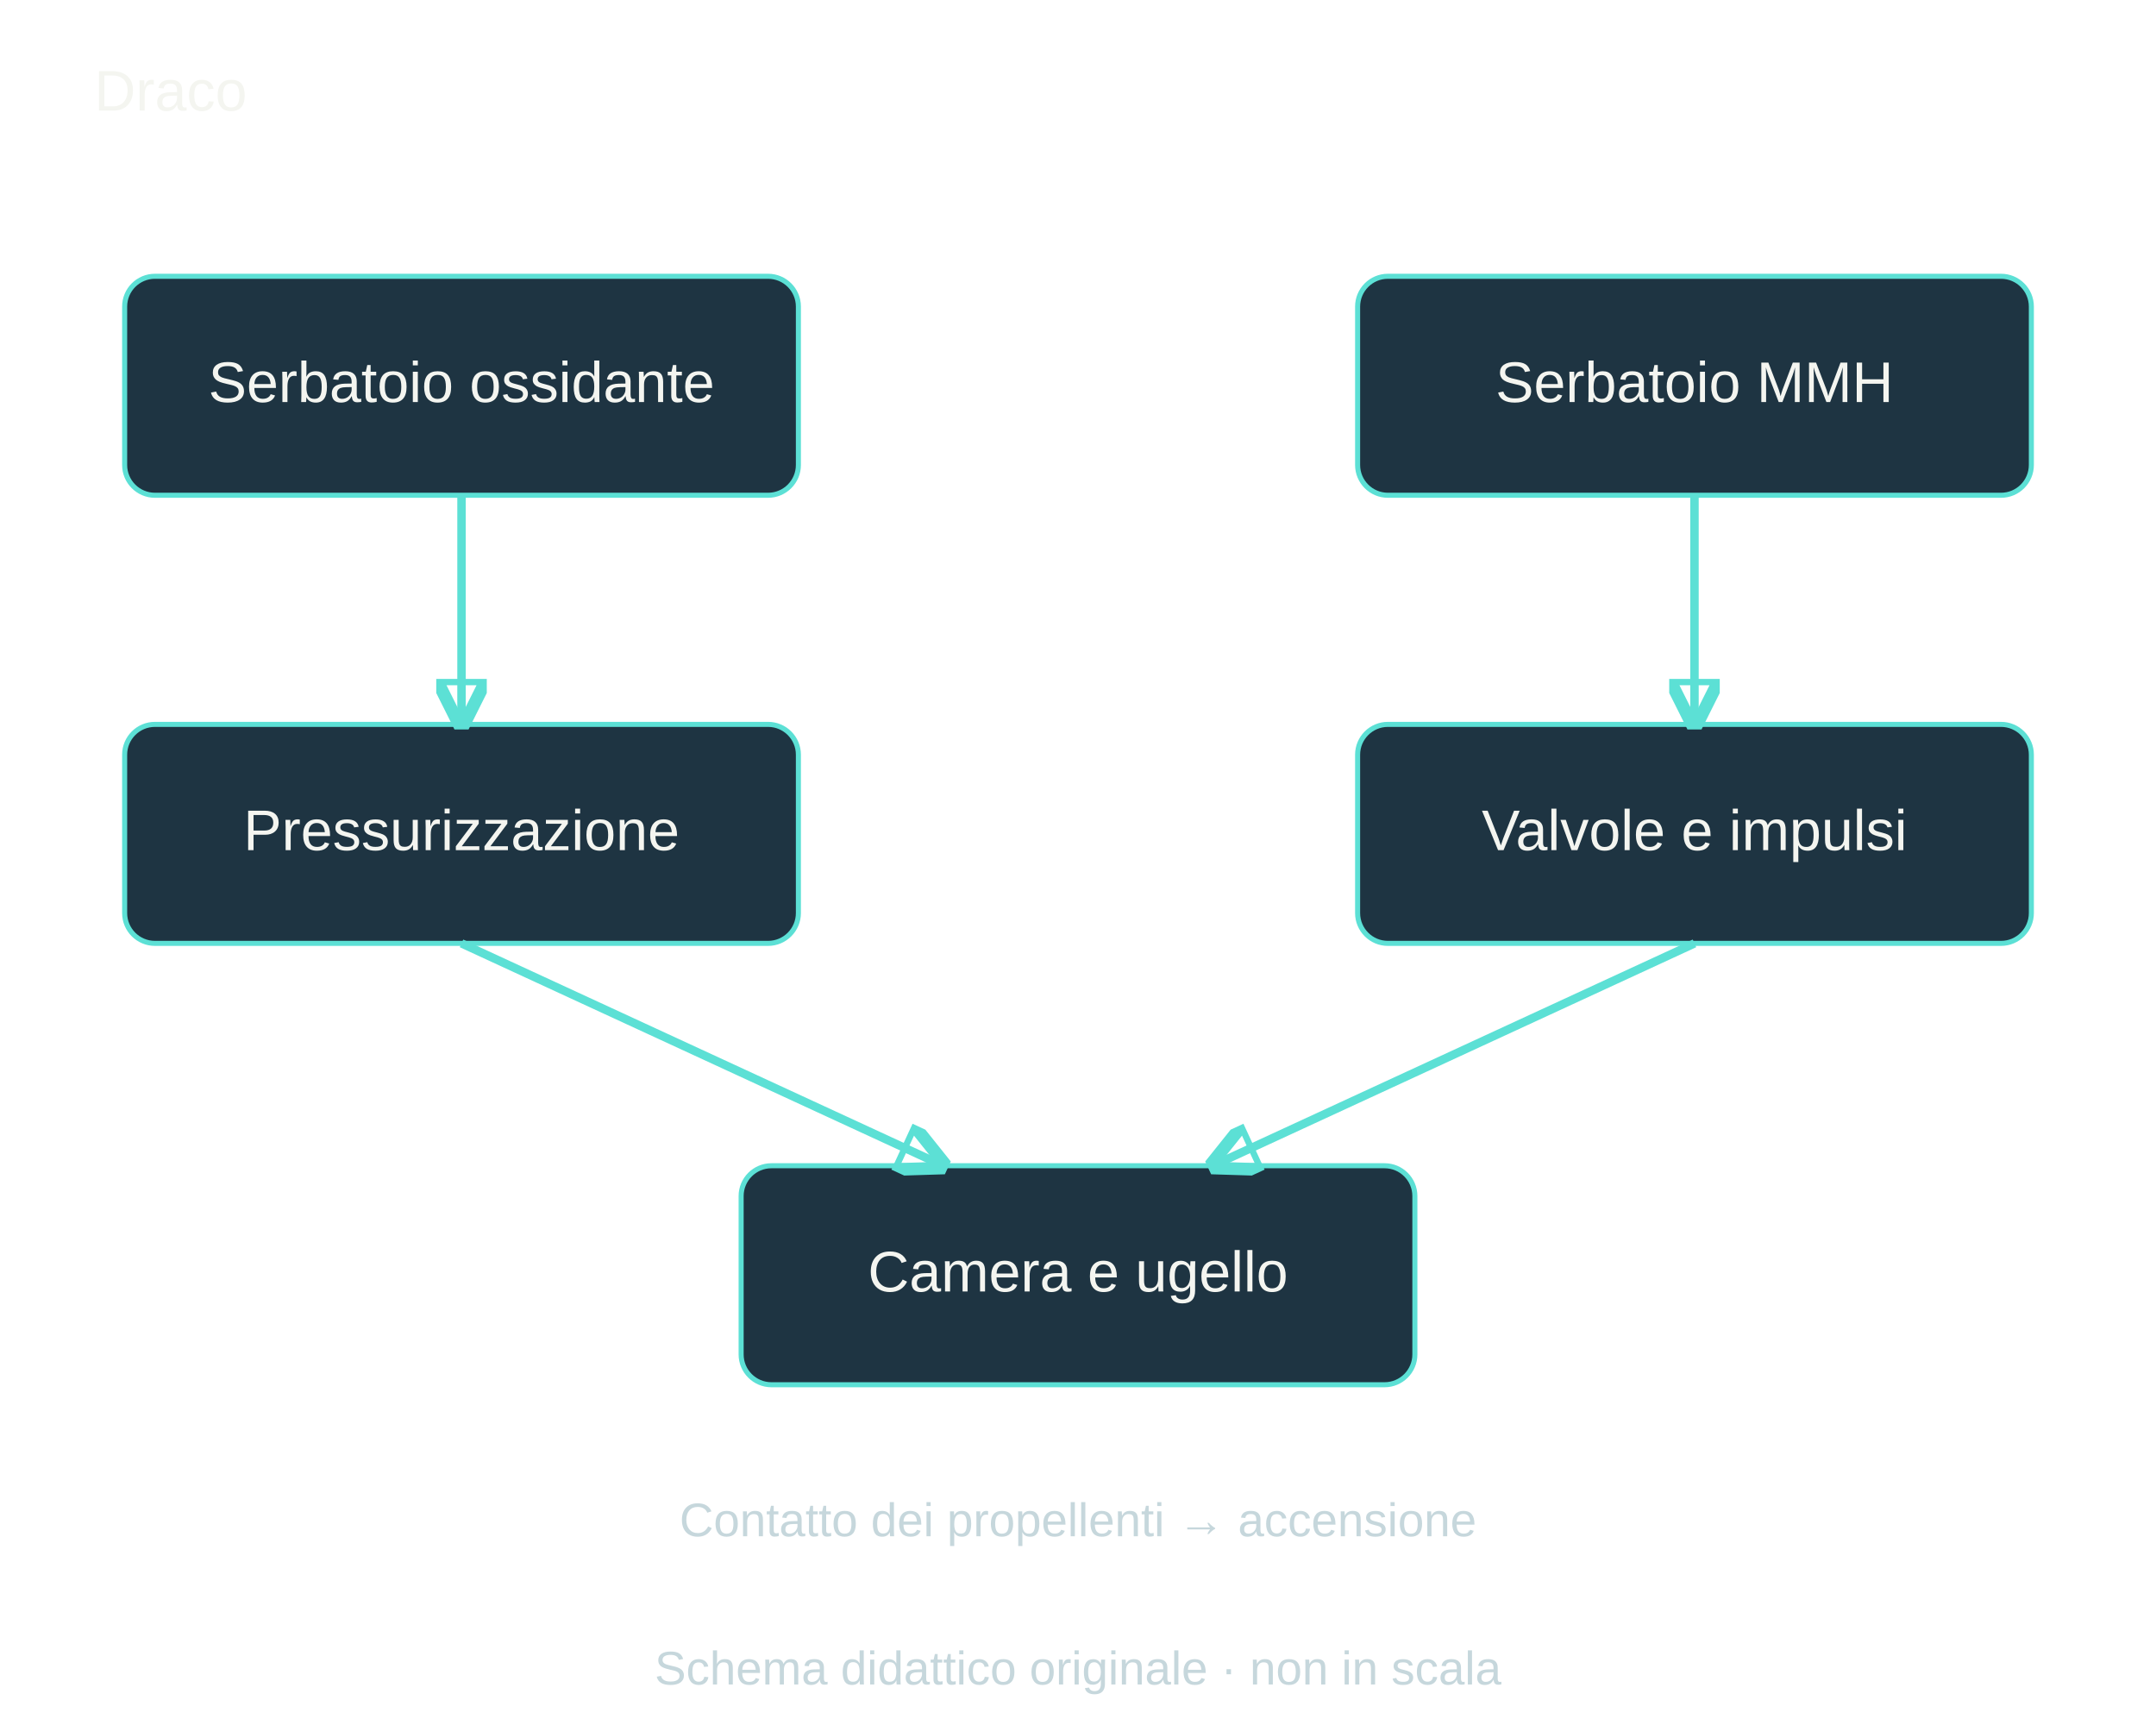
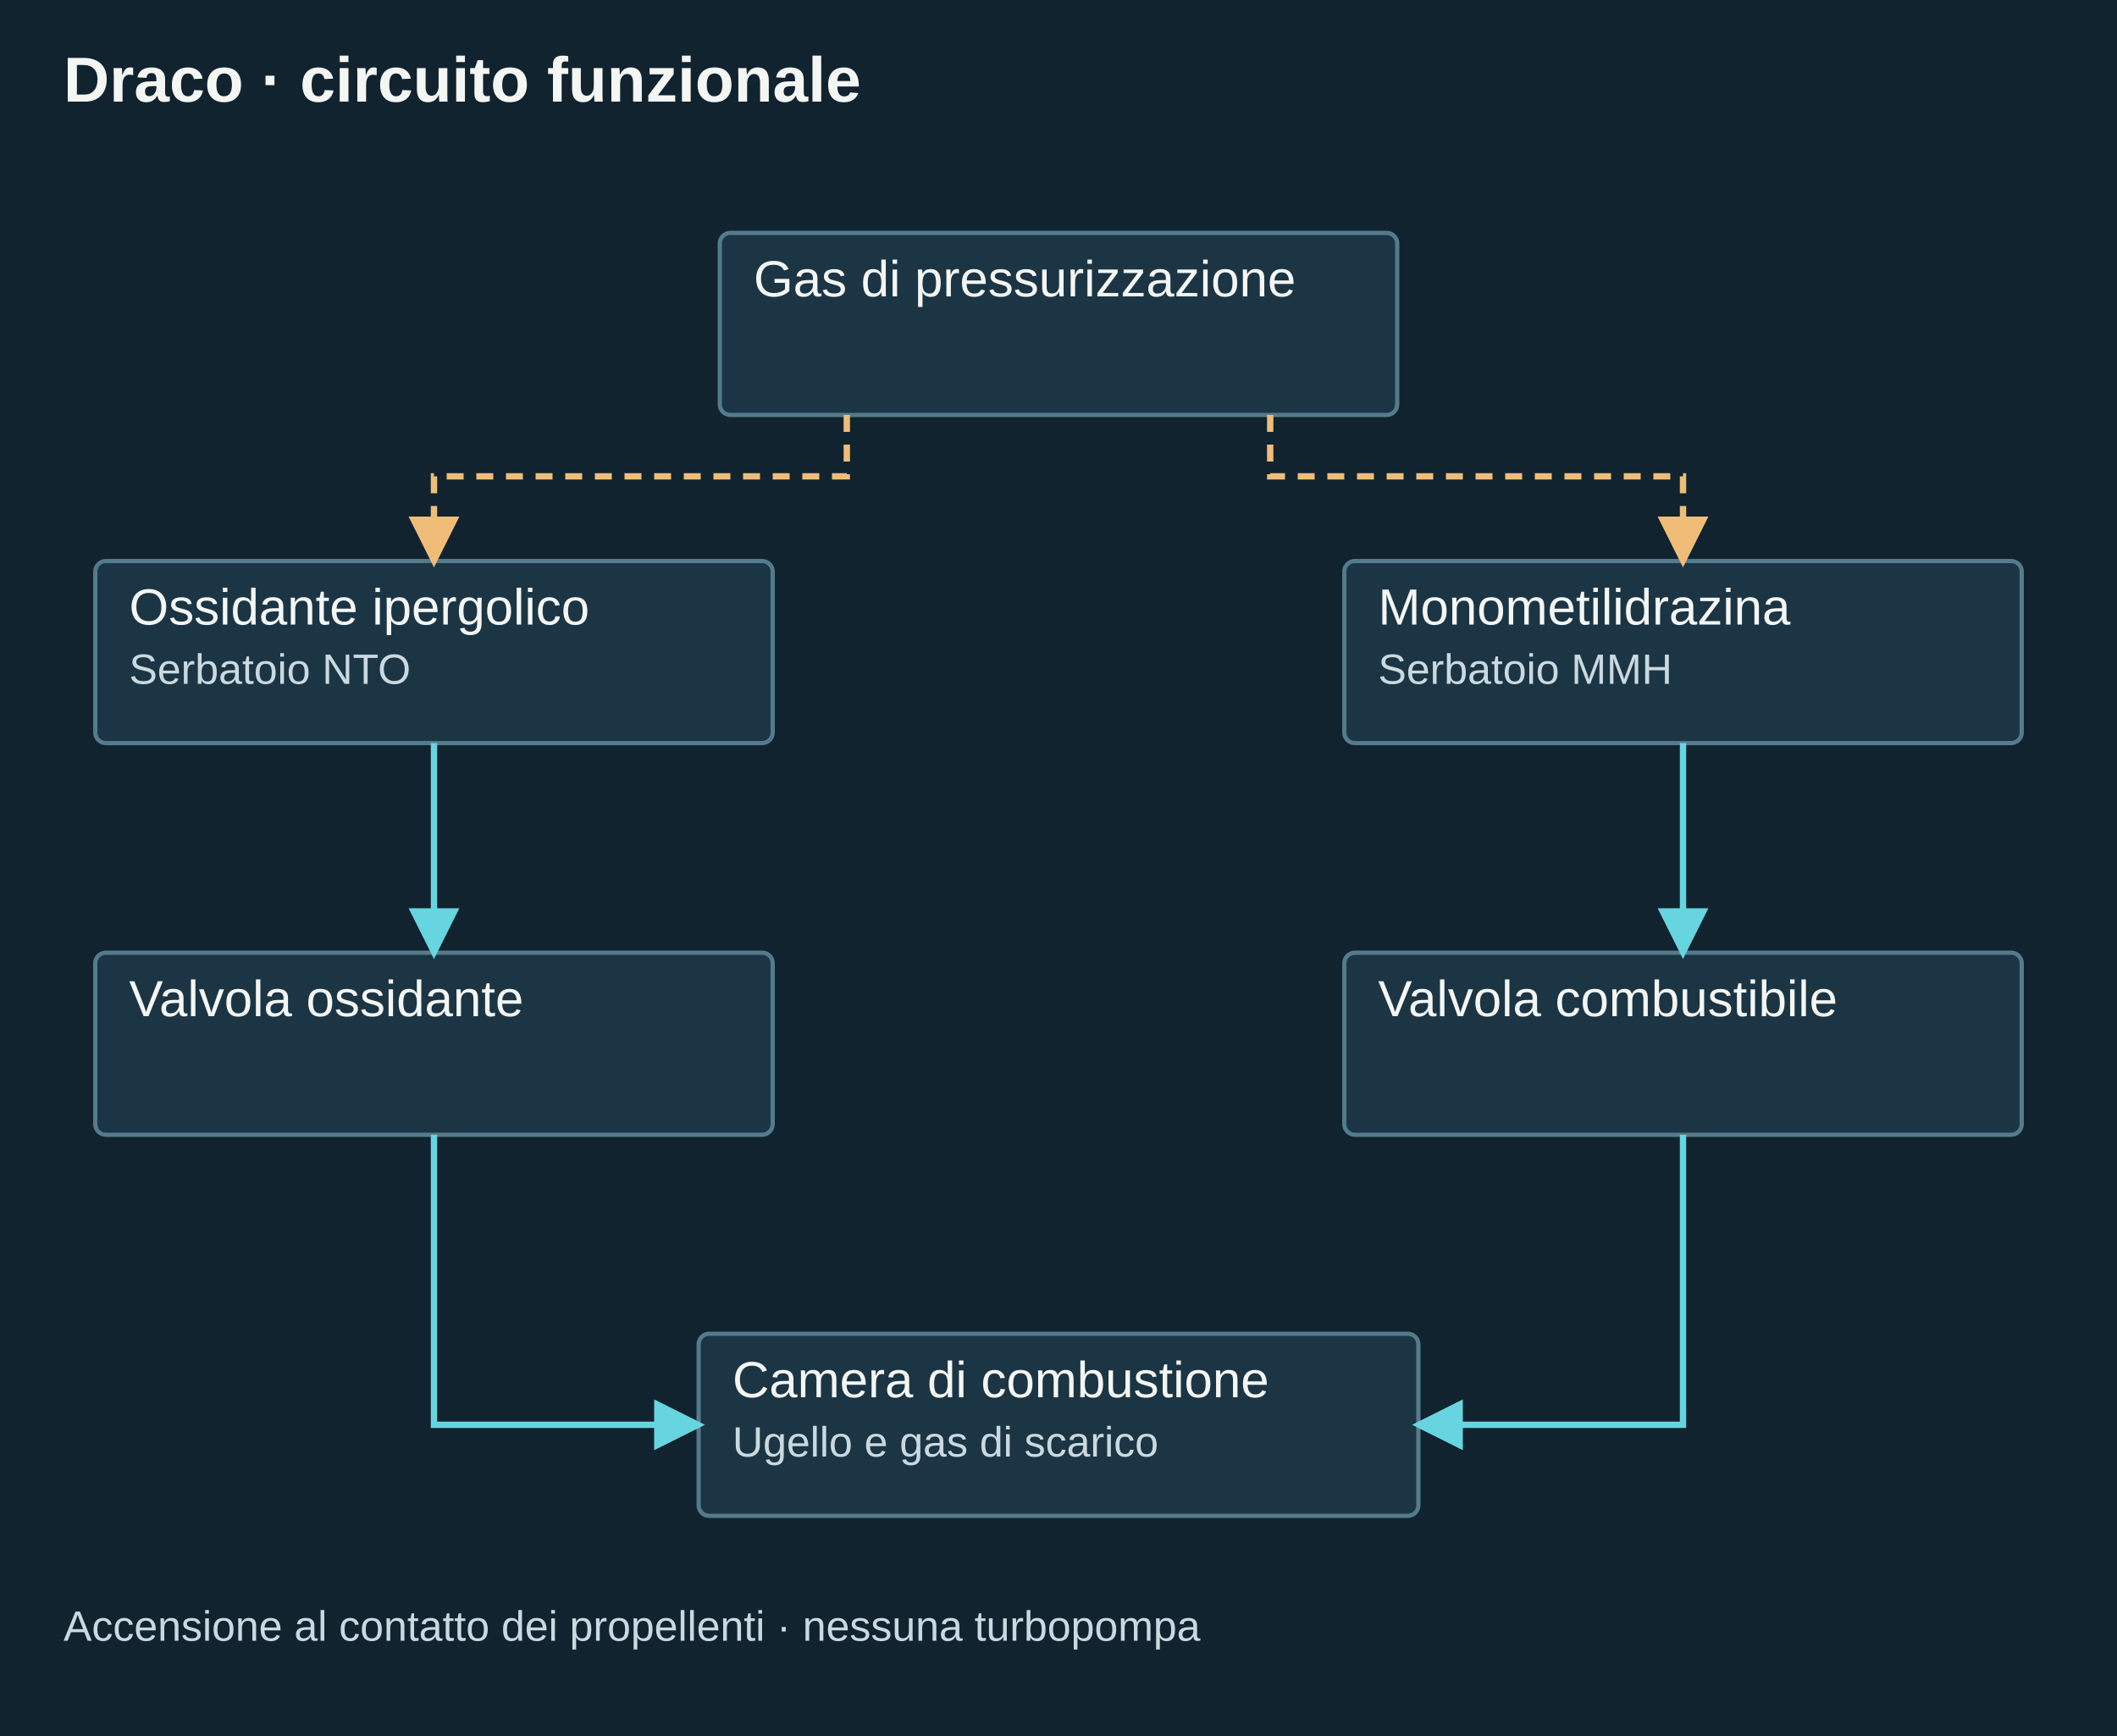
- <svg xmlns="http://www.w3.org/2000/svg" viewBox="0 0 640 510" role="img" aria-labelledby="title desc">
+ <svg xmlns="http://www.w3.org/2000/svg" viewBox="0 0 1000 820" role="img" aria-labelledby="title desc">
  <defs>
-     <marker id="arrow" viewBox="0 0 10 10" refX="9" refY="5" markerWidth="6" markerHeight="6" orient="auto-start-reverse">
-       <path d="M 0 0 L 10 5 L 0 10 Z" fill="#5ce0d5" />
+     <marker id="flow" markerWidth="8" markerHeight="8" refX="7" refY="4" orient="auto-start-reverse">
+       <path d="M0 0L8 4L0 8Z" fill="#67d5df" />
+     </marker>
+     <marker id="heat" markerWidth="8" markerHeight="8" refX="7" refY="4" orient="auto">
+       <path d="M0 0L8 4L0 8Z" fill="#efbd78" />
    </marker>
  </defs>
-   <style>svg{background:#101e29}rect{fill:#1e3442;stroke:#5ce0d5;stroke-width:1.5}text{font:17px Arial,sans-serif;fill:#f4f5f0;dominant-baseline:middle}.small{font-size:14px;fill:#c6d7dc}path{fill:none;stroke:#5ce0d5;stroke-width:2.5}.outline{fill:#2d4551;stroke:#f4f5f0}.tank{fill:#285861}.fire{fill:#eeb369;stroke:#eeb369}.earth{fill:#285c73;stroke:#7bcbdf}.orbit{stroke-dasharray:6 8;stroke:#8096a0}.accent{stroke:#eeb369}</style>
-   <text x="28" y="28">Draco</text>
-   <rect x="37" y="82" width="200" height="65" rx="9" />
-   <text x="137" y="114.5" text-anchor="middle">Serbatoio ossidante</text>
-   <rect x="403" y="82" width="200" height="65" rx="9" />
-   <text x="503" y="114.5" text-anchor="middle">Serbatoio MMH</text>
-   <rect x="37" y="215" width="200" height="65" rx="9" />
-   <text x="137" y="247.5" text-anchor="middle">Pressurizzazione</text>
-   <rect x="403" y="215" width="200" height="65" rx="9" />
-   <text x="503" y="247.5" text-anchor="middle">Valvole e impulsi</text>
-   <rect x="220" y="346" width="200" height="65" rx="9" />
-   <text x="320" y="378.5" text-anchor="middle">Camera e ugello</text>
-   <path d="M 137 147 L 137 215" marker-end="url(#arrow)" />
-   <path d="M 503 147 L 503 215" marker-end="url(#arrow)" />
-   <path d="M 137 280 L 280 346" marker-end="url(#arrow)" />
-   <path d="M 503 280 L 360 346" marker-end="url(#arrow)" />
-   <text class="small" x="320" y="452" text-anchor="middle">Contatto dei propellenti → accensione</text>
-   <text class="small" x="320" y="496" text-anchor="middle">Schema didattico originale · non in scala</text>
+   <style>text{font-family:Arial,sans-serif;fill:#f4f6f3;font-size:24px}.heading{font-size:30px;font-weight:bold}.small{font-size:20px;fill:#cad9df}.tiny{font-size:17px;fill:#cad9df}.box{fill:#1c3544;stroke:#547b8c;stroke-width:2}.flow{fill:none;stroke:#67d5df;stroke-width:3;marker-end:url(#flow)}.pressure{fill:none;stroke:#efbd78;stroke-width:3;stroke-dasharray:8 6;marker-end:url(#heat)}</style>
+   <rect width="1000" height="820" fill="#11232f" />
+   <text x="30" y="48" class="heading">Draco · circuito funzionale</text>
+   <rect class="box" x="340" y="110" width="320" height="86" rx="5" />
+   <text x="356" y="140">Gas di pressurizzazione</text>
+   <rect class="box" x="45" y="265" width="320" height="86" rx="5" />
+   <text x="61" y="295">Ossidante ipergolico</text>
+   <text x="61" y="323" class="small">Serbatoio NTO</text>
+   <rect class="box" x="635" y="265" width="320" height="86" rx="5" />
+   <text x="651" y="295">Monometilidrazina</text>
+   <text x="651" y="323" class="small">Serbatoio MMH</text>
+   <rect class="box" x="45" y="450" width="320" height="86" rx="5" />
+   <text x="61" y="480">Valvola ossidante</text>
+   <rect class="box" x="635" y="450" width="320" height="86" rx="5" />
+   <text x="651" y="480">Valvola combustibile</text>
+   <rect class="box" x="330" y="630" width="340" height="86" rx="5" />
+   <text x="346" y="660">Camera di combustione</text>
+   <text x="346" y="688" class="small">Ugello e gas di scarico</text>
+   <path class="pressure" d="M400 196 V225 H205 V265" />
+   <path class="pressure" d="M600 196 V225 H795 V265" />
+   <path class="flow" d="M205 351 V450" />
+   <path class="flow" d="M795 351 V450" />
+   <path class="flow" d="M205 536 V673 H330" />
+   <path class="flow" d="M795 536 V673 H670" />
+   <text x="30" y="775" class="small">Accensione al contatto dei propellenti · nessuna turbopompa</text>
</svg>
